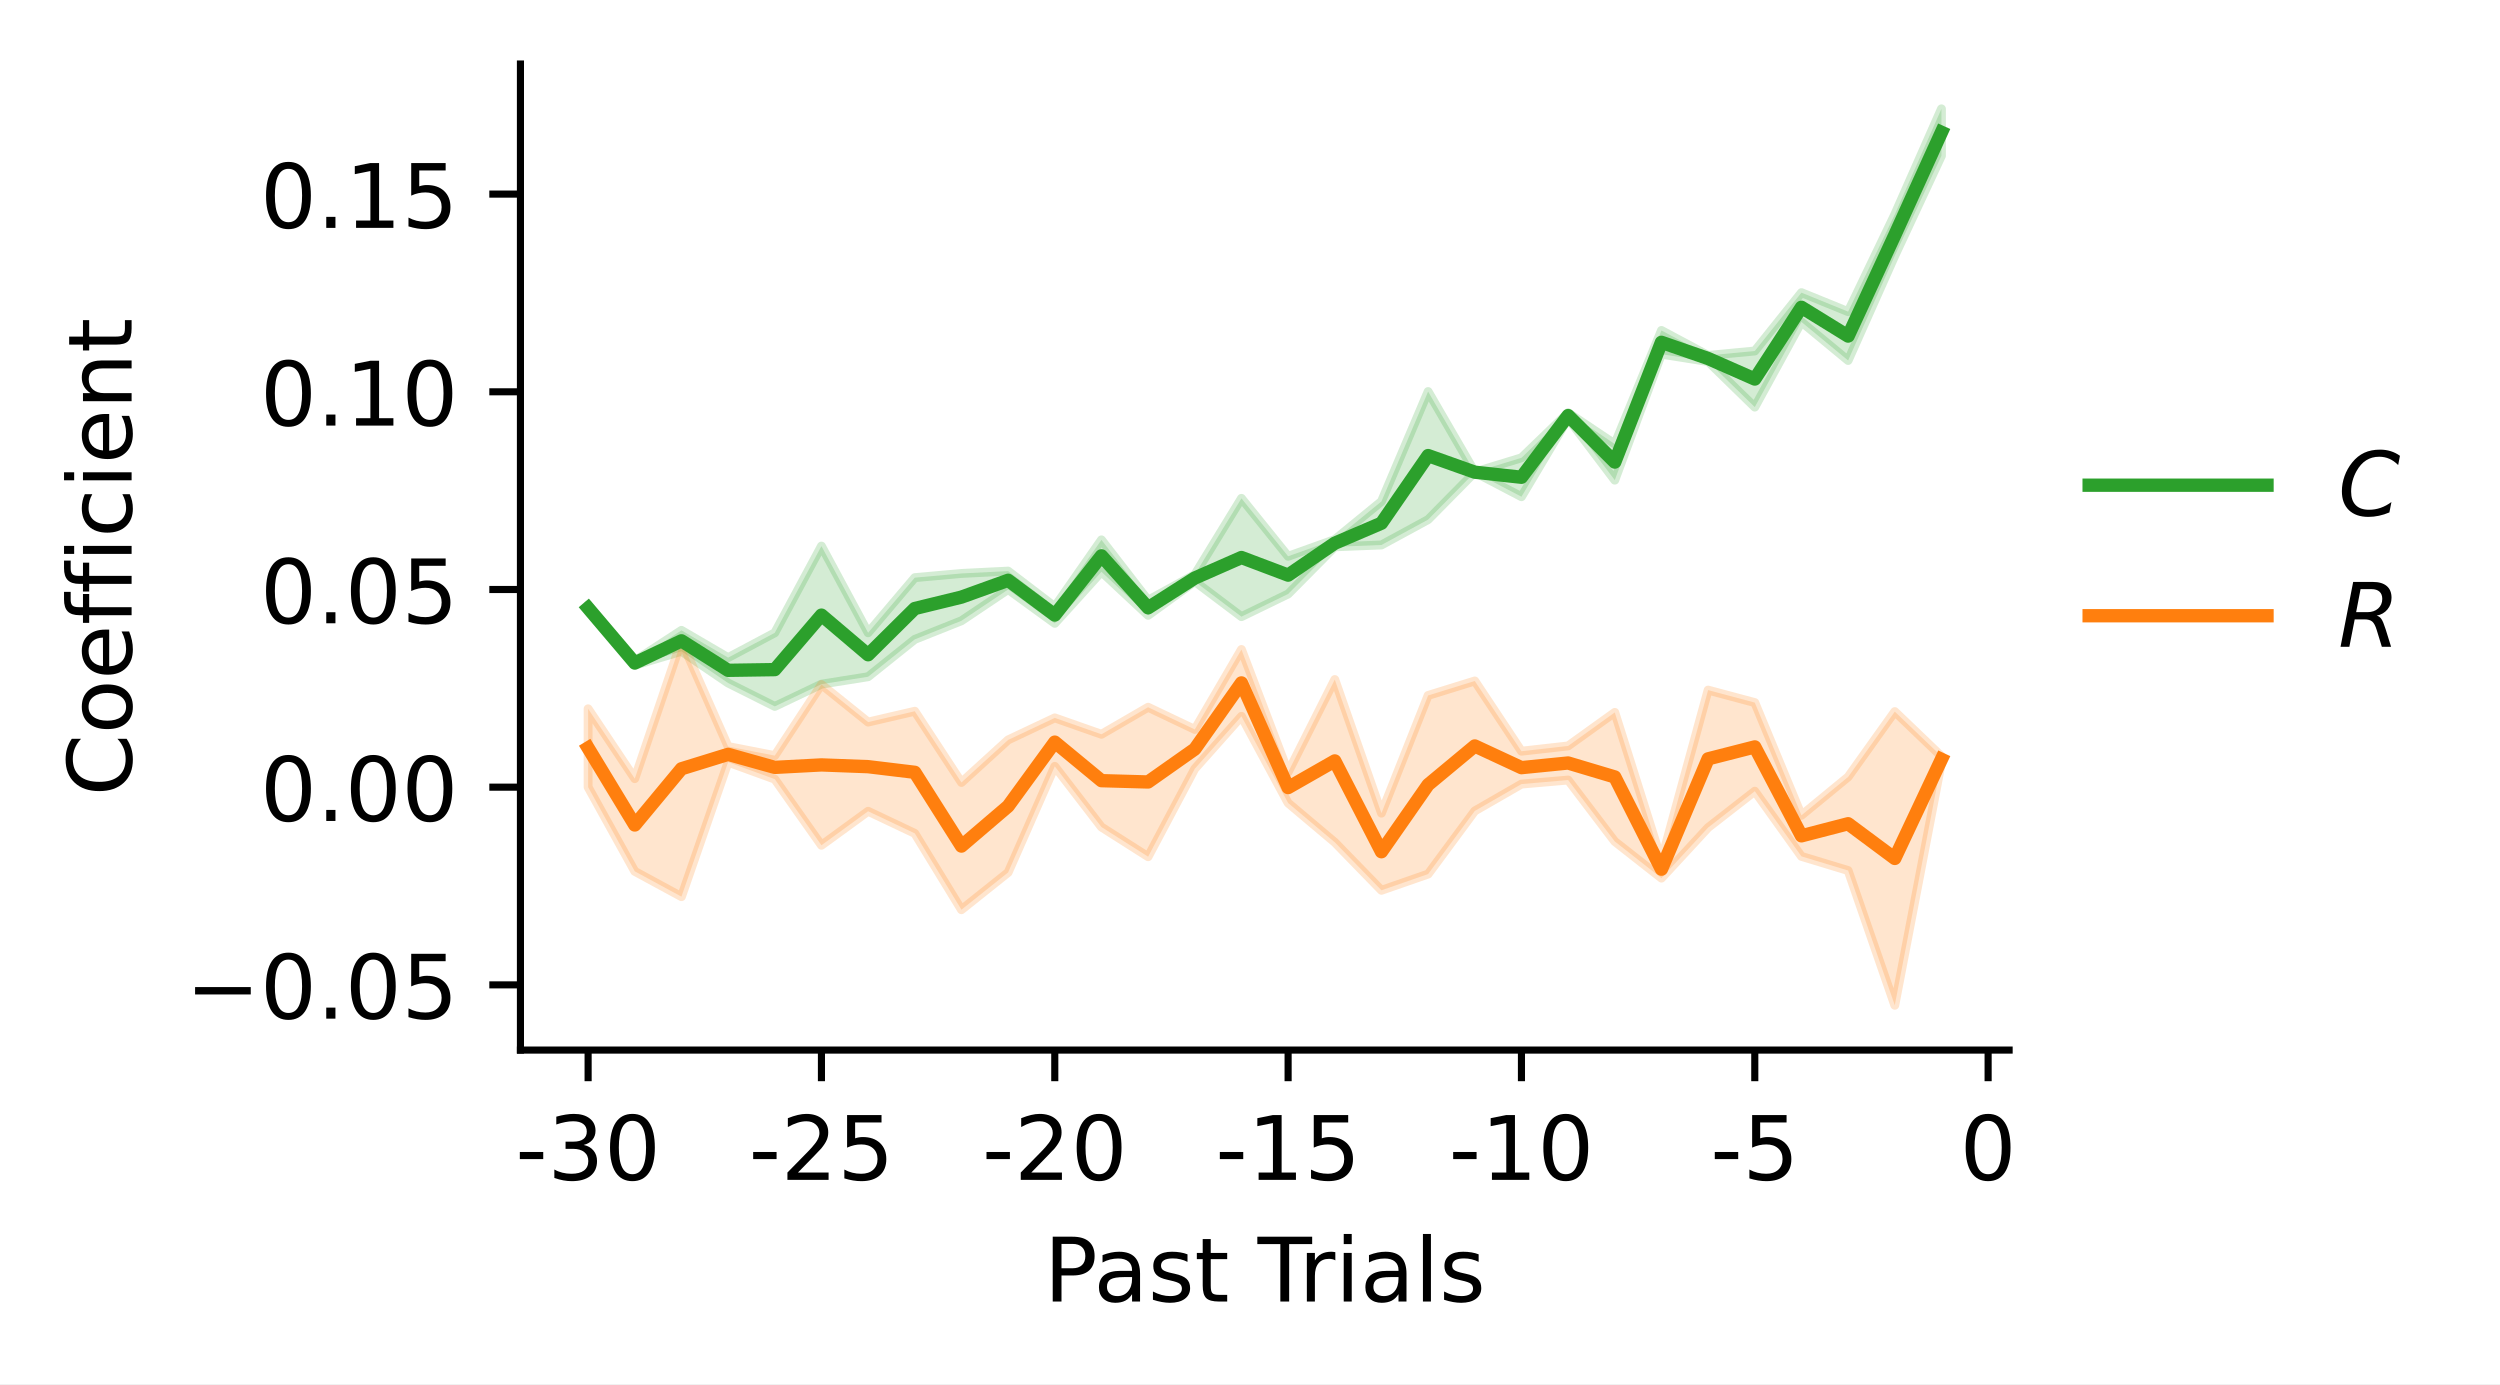
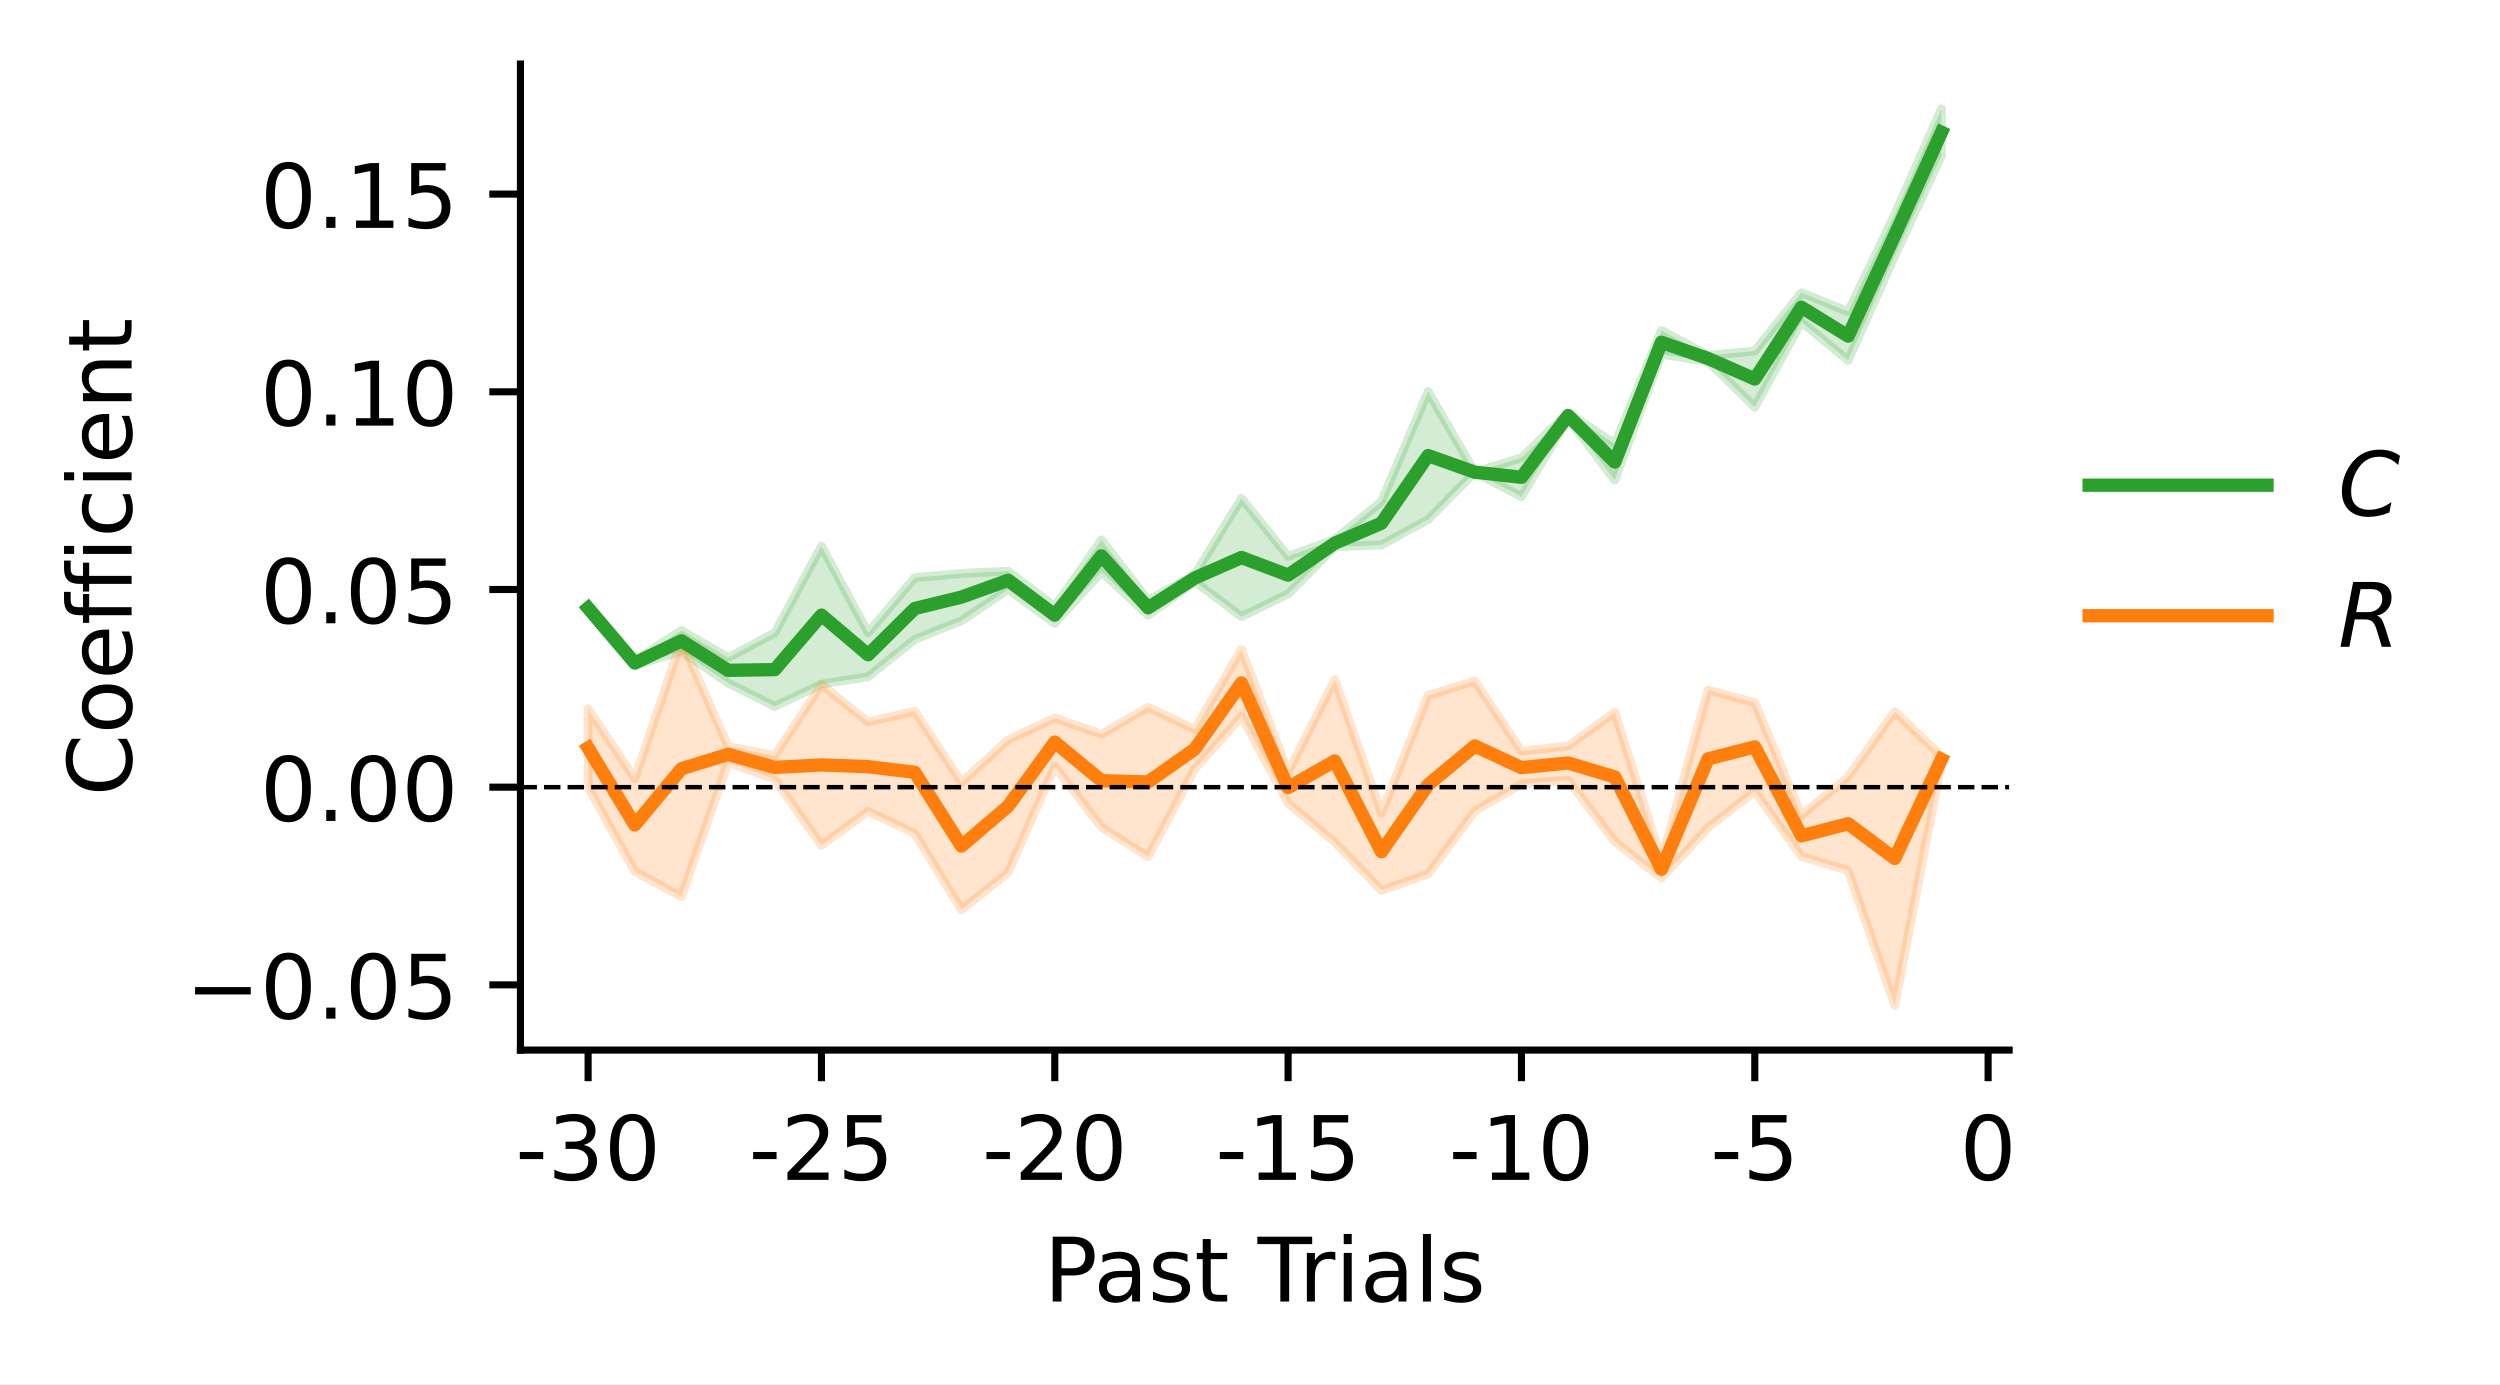
<svg xmlns="http://www.w3.org/2000/svg" xmlns:xlink="http://www.w3.org/1999/xlink" width="281.123pt" height="155.636pt" viewBox="0 0 281.123 155.636" version="1.1">
  <defs>
    <style type="text/css">*{stroke-linejoin: round; stroke-linecap: butt}</style>
  </defs>
  <g id="figure_1">
    <g id="patch_1">
      <path d="M 0 155.636  L 281.123 155.636  L 281.123 0  L 0 0  z " style="fill: #ffffff" />
    </g>
    <g id="axes_1">
      <g id="patch_2">
        <path d="M 58.523 118.08  L 225.923 118.08  L 225.923 7.2  L 58.523 7.2  z " style="fill: #ffffff" />
      </g>
      <g id="PolyCollection_1">
        <defs>
-           <path id="med9a7ec8a3" d="M 66.133 -87.628  L 66.133 -86.903  L 71.38 -80.831  L 76.628 -82.399  L 81.875 -78.831  L 87.123 -76.202  L 92.371 -78.703  L 97.618 -79.539  L 102.866 -83.739  L 108.114 -85.832  L 113.361 -89.352  L 118.609 -85.542  L 123.857 -91.337  L 129.104 -86.442  L 134.352 -90.251  L 139.6 -86.294  L 144.847 -88.844  L 150.095 -94.147  L 155.343 -94.354  L 160.59 -97.208  L 165.838 -102.527  L 171.086 -99.781  L 176.333 -108.583  L 181.581 -101.645  L 186.828 -115.811  L 192.076 -114.978  L 197.324 -109.86  L 202.571 -119.435  L 207.819 -115.101  L 213.067 -126.878  L 218.314 -138.117  L 218.314 -143.396  L 218.314 -143.396  L 213.067 -131.52  L 207.819 -120.591  L 202.571 -122.727  L 197.324 -116.168  L 192.076 -115.667  L 186.828 -118.476  L 181.581 -105.707  L 176.333 -109.225  L 171.086 -104.156  L 165.838 -102.552  L 160.59 -111.606  L 155.343 -99.252  L 150.095 -94.962  L 144.847 -93.082  L 139.6 -99.595  L 134.352 -91.019  L 129.104 -88.141  L 123.857 -94.928  L 118.609 -87.411  L 113.361 -91.416  L 108.114 -91.152  L 102.866 -90.679  L 97.618 -84.484  L 92.371 -94.228  L 87.123 -84.476  L 81.875 -81.686  L 76.628 -84.753  L 71.38 -81.331  L 66.133 -87.628  z " style="stroke: #2ca02c; stroke-opacity: 0.2" />
+           <path id="m5a5752c328" d="M 66.133 -87.628  L 66.133 -86.903  L 71.38 -80.831  L 76.628 -82.399  L 81.875 -78.831  L 87.123 -76.202  L 92.371 -78.703  L 97.618 -79.539  L 102.866 -83.739  L 108.114 -85.832  L 113.361 -89.352  L 118.609 -85.542  L 123.857 -91.337  L 129.104 -86.442  L 134.352 -90.251  L 139.6 -86.294  L 144.847 -88.844  L 150.095 -94.147  L 155.343 -94.354  L 160.59 -97.208  L 165.838 -102.527  L 171.086 -99.781  L 176.333 -108.583  L 181.581 -101.645  L 186.828 -115.811  L 192.076 -114.978  L 197.324 -109.86  L 202.571 -119.435  L 207.819 -115.101  L 213.067 -126.878  L 218.314 -138.117  L 218.314 -143.396  L 218.314 -143.396  L 213.067 -131.52  L 207.819 -120.591  L 202.571 -122.727  L 197.324 -116.168  L 192.076 -115.667  L 186.828 -118.476  L 181.581 -105.707  L 176.333 -109.225  L 171.086 -104.156  L 165.838 -102.552  L 160.59 -111.606  L 155.343 -99.252  L 150.095 -94.962  L 144.847 -93.082  L 139.6 -99.595  L 134.352 -91.019  L 129.104 -88.141  L 123.857 -94.928  L 118.609 -87.411  L 113.361 -91.416  L 108.114 -91.152  L 102.866 -90.679  L 97.618 -84.484  L 92.371 -94.228  L 87.123 -84.476  L 81.875 -81.686  L 76.628 -84.753  L 71.38 -81.331  L 66.133 -87.628  z " style="stroke: #2ca02c; stroke-opacity: 0.2" />
        </defs>
-         <g clip-path="url(#p77c064034e)">
-           <use xlink:href="#med9a7ec8a3" x="0" y="155.636" style="fill: #2ca02c; fill-opacity: 0.2; stroke: #2ca02c; stroke-opacity: 0.2" />
+         <g clip-path="url(#p2ff846830f)">
+           <use xlink:href="#m5a5752c328" x="0" y="155.636" style="fill: #2ca02c; fill-opacity: 0.2; stroke: #2ca02c; stroke-opacity: 0.2" />
        </g>
      </g>
      <g id="PolyCollection_2">
        <defs>
-           <path id="m95b5ab0592" d="M 66.133 -75.931  L 66.133 -67.124  L 71.38 -57.655  L 76.628 -54.807  L 81.875 -69.93  L 87.123 -68.021  L 92.371 -60.587  L 97.618 -64.41  L 102.866 -61.924  L 108.114 -53.342  L 113.361 -57.529  L 118.609 -69.458  L 123.857 -62.637  L 129.104 -59.301  L 134.352 -69.189  L 139.6 -75.085  L 144.847 -65.34  L 150.095 -60.92  L 155.343 -55.523  L 160.59 -57.349  L 165.838 -64.446  L 171.086 -67.466  L 176.333 -67.921  L 181.581 -61.015  L 186.828 -56.894  L 192.076 -62.576  L 197.324 -66.665  L 202.571 -59.339  L 207.819 -57.746  L 213.067 -42.596  L 218.314 -69.911  L 218.314 -70.59  L 218.314 -70.59  L 213.067 -75.618  L 207.819 -68.27  L 202.571 -63.957  L 197.324 -76.63  L 192.076 -78.034  L 186.828 -58.902  L 181.581 -75.526  L 176.333 -71.756  L 171.086 -71.163  L 165.838 -79.061  L 160.59 -77.433  L 155.343 -64.199  L 150.095 -79.221  L 144.847 -68.806  L 139.6 -82.6  L 134.352 -73.611  L 129.104 -76.107  L 123.857 -73.066  L 118.609 -74.91  L 113.361 -72.432  L 108.114 -67.651  L 102.866 -75.656  L 97.618 -74.438  L 92.371 -78.656  L 87.123 -70.667  L 81.875 -71.692  L 76.628 -83.57  L 71.38 -68.08  L 66.133 -75.931  z " style="stroke: #ff7f0e; stroke-opacity: 0.2" />
+           <path id="mf977d71ff2" d="M 66.133 -75.931  L 66.133 -67.124  L 71.38 -57.655  L 76.628 -54.807  L 81.875 -69.93  L 87.123 -68.021  L 92.371 -60.587  L 97.618 -64.41  L 102.866 -61.924  L 108.114 -53.342  L 113.361 -57.529  L 118.609 -69.458  L 123.857 -62.637  L 129.104 -59.301  L 134.352 -69.189  L 139.6 -75.085  L 144.847 -65.34  L 150.095 -60.92  L 155.343 -55.523  L 160.59 -57.349  L 165.838 -64.446  L 171.086 -67.466  L 176.333 -67.921  L 181.581 -61.015  L 186.828 -56.894  L 192.076 -62.576  L 197.324 -66.665  L 202.571 -59.339  L 207.819 -57.746  L 213.067 -42.596  L 218.314 -69.911  L 218.314 -70.59  L 218.314 -70.59  L 213.067 -75.618  L 207.819 -68.27  L 202.571 -63.957  L 197.324 -76.63  L 192.076 -78.034  L 186.828 -58.902  L 181.581 -75.526  L 176.333 -71.756  L 171.086 -71.163  L 165.838 -79.061  L 160.59 -77.433  L 155.343 -64.199  L 150.095 -79.221  L 144.847 -68.806  L 139.6 -82.6  L 134.352 -73.611  L 129.104 -76.107  L 123.857 -73.066  L 118.609 -74.91  L 113.361 -72.432  L 108.114 -67.651  L 102.866 -75.656  L 97.618 -74.438  L 92.371 -78.656  L 87.123 -70.667  L 81.875 -71.692  L 76.628 -83.57  L 71.38 -68.08  L 66.133 -75.931  z " style="stroke: #ff7f0e; stroke-opacity: 0.2" />
        </defs>
-         <g clip-path="url(#p77c064034e)">
-           <use xlink:href="#m95b5ab0592" x="0" y="155.636" style="fill: #ff7f0e; fill-opacity: 0.2; stroke: #ff7f0e; stroke-opacity: 0.2" />
+         <g clip-path="url(#p2ff846830f)">
+           <use xlink:href="#mf977d71ff2" x="0" y="155.636" style="fill: #ff7f0e; fill-opacity: 0.2; stroke: #ff7f0e; stroke-opacity: 0.2" />
        </g>
      </g>
      <g id="matplotlib.axis_1">
        <g id="xtick_1">
          <g id="line2d_1">
            <defs>
-               <path id="m7c67b5bdd7" d="M 0 0  L 0 3.5  " style="stroke: #000000; stroke-width: 0.8" />
-             </defs>
-             <g>
-               <use xlink:href="#m7c67b5bdd7" x="66.133" y="118.08" style="stroke: #000000; stroke-width: 0.8" />
+               <path id="mdc3b25aed7" d="M 0 0  L 0 3.5  " style="stroke: #000000; stroke-width: 0.8" />
+             </defs>
+             <g>
+               <use xlink:href="#mdc3b25aed7" x="66.133" y="118.08" style="stroke: #000000; stroke-width: 0.8" />
            </g>
          </g>
          <g id="text_1">
            <g transform="translate(57.96612 132.6784) scale(0.1 -0.1)">
              <defs>
                <path id="DejaVuSans-2d" d="M 313 2009  L 1997 2009  L 1997 1497  L 313 1497  L 313 2009  z " transform="scale(0.015625)" />
                <path id="DejaVuSans-33" d="M 2597 2516  Q 3050 2419 3304 2112  Q 3559 1806 3559 1356  Q 3559 666 3084 287  Q 2609 -91 1734 -91  Q 1441 -91 1130 -33  Q 819 25 488 141  L 488 750  Q 750 597 1062 519  Q 1375 441 1716 441  Q 2309 441 2620 675  Q 2931 909 2931 1356  Q 2931 1769 2642 2001  Q 2353 2234 1838 2234  L 1294 2234  L 1294 2753  L 1863 2753  Q 2328 2753 2575 2939  Q 2822 3125 2822 3475  Q 2822 3834 2567 4026  Q 2313 4219 1838 4219  Q 1578 4219 1281 4162  Q 984 4106 628 3988  L 628 4550  Q 988 4650 1302 4700  Q 1616 4750 1894 4750  Q 2613 4750 3031 4423  Q 3450 4097 3450 3541  Q 3450 3153 3228 2886  Q 3006 2619 2597 2516  z " transform="scale(0.015625)" />
                <path id="DejaVuSans-30" d="M 2034 4250  Q 1547 4250 1301 3770  Q 1056 3291 1056 2328  Q 1056 1369 1301 889  Q 1547 409 2034 409  Q 2525 409 2770 889  Q 3016 1369 3016 2328  Q 3016 3291 2770 3770  Q 2525 4250 2034 4250  z M 2034 4750  Q 2819 4750 3233 4129  Q 3647 3509 3647 2328  Q 3647 1150 3233 529  Q 2819 -91 2034 -91  Q 1250 -91 836 529  Q 422 1150 422 2328  Q 422 3509 836 4129  Q 1250 4750 2034 4750  z " transform="scale(0.015625)" />
              </defs>
              <use xlink:href="#DejaVuSans-2d" />
              <use xlink:href="#DejaVuSans-33" x="36.084" />
              <use xlink:href="#DejaVuSans-30" x="99.707" />
            </g>
          </g>
        </g>
        <g id="xtick_2">
          <g id="line2d_2">
            <g>
-               <use xlink:href="#m7c67b5bdd7" x="92.371" y="118.08" style="stroke: #000000; stroke-width: 0.8" />
+               <use xlink:href="#mdc3b25aed7" x="92.371" y="118.08" style="stroke: #000000; stroke-width: 0.8" />
            </g>
          </g>
          <g id="text_2">
            <g transform="translate(84.20437 132.6784) scale(0.1 -0.1)">
              <defs>
                <path id="DejaVuSans-32" d="M 1228 531  L 3431 531  L 3431 0  L 469 0  L 469 531  Q 828 903 1448 1529  Q 2069 2156 2228 2338  Q 2531 2678 2651 2914  Q 2772 3150 2772 3378  Q 2772 3750 2511 3984  Q 2250 4219 1831 4219  Q 1534 4219 1204 4116  Q 875 4013 500 3803  L 500 4441  Q 881 4594 1212 4672  Q 1544 4750 1819 4750  Q 2544 4750 2975 4387  Q 3406 4025 3406 3419  Q 3406 3131 3298 2873  Q 3191 2616 2906 2266  Q 2828 2175 2409 1742  Q 1991 1309 1228 531  z " transform="scale(0.015625)" />
                <path id="DejaVuSans-35" d="M 691 4666  L 3169 4666  L 3169 4134  L 1269 4134  L 1269 2991  Q 1406 3038 1543 3061  Q 1681 3084 1819 3084  Q 2600 3084 3056 2656  Q 3513 2228 3513 1497  Q 3513 744 3044 326  Q 2575 -91 1722 -91  Q 1428 -91 1123 -41  Q 819 9 494 109  L 494 744  Q 775 591 1075 516  Q 1375 441 1709 441  Q 2250 441 2565 725  Q 2881 1009 2881 1497  Q 2881 1984 2565 2268  Q 2250 2553 1709 2553  Q 1456 2553 1204 2497  Q 953 2441 691 2322  L 691 4666  z " transform="scale(0.015625)" />
              </defs>
              <use xlink:href="#DejaVuSans-2d" />
              <use xlink:href="#DejaVuSans-32" x="36.084" />
              <use xlink:href="#DejaVuSans-35" x="99.707" />
            </g>
          </g>
        </g>
        <g id="xtick_3">
          <g id="line2d_3">
            <g>
-               <use xlink:href="#m7c67b5bdd7" x="118.609" y="118.08" style="stroke: #000000; stroke-width: 0.8" />
+               <use xlink:href="#mdc3b25aed7" x="118.609" y="118.08" style="stroke: #000000; stroke-width: 0.8" />
            </g>
          </g>
          <g id="text_3">
            <g transform="translate(110.4426 132.6784) scale(0.1 -0.1)">
              <use xlink:href="#DejaVuSans-2d" />
              <use xlink:href="#DejaVuSans-32" x="36.084" />
              <use xlink:href="#DejaVuSans-30" x="99.707" />
            </g>
          </g>
        </g>
        <g id="xtick_4">
          <g id="line2d_4">
            <g>
-               <use xlink:href="#m7c67b5bdd7" x="144.847" y="118.08" style="stroke: #000000; stroke-width: 0.8" />
+               <use xlink:href="#mdc3b25aed7" x="144.847" y="118.08" style="stroke: #000000; stroke-width: 0.8" />
            </g>
          </g>
          <g id="text_4">
            <g transform="translate(136.6809 132.6784) scale(0.1 -0.1)">
              <defs>
                <path id="DejaVuSans-31" d="M 794 531  L 1825 531  L 1825 4091  L 703 3866  L 703 4441  L 1819 4666  L 2450 4666  L 2450 531  L 3481 531  L 3481 0  L 794 0  L 794 531  z " transform="scale(0.015625)" />
              </defs>
              <use xlink:href="#DejaVuSans-2d" />
              <use xlink:href="#DejaVuSans-31" x="36.084" />
              <use xlink:href="#DejaVuSans-35" x="99.707" />
            </g>
          </g>
        </g>
        <g id="xtick_5">
          <g id="line2d_5">
            <g>
-               <use xlink:href="#m7c67b5bdd7" x="171.086" y="118.08" style="stroke: #000000; stroke-width: 0.8" />
+               <use xlink:href="#mdc3b25aed7" x="171.086" y="118.08" style="stroke: #000000; stroke-width: 0.8" />
            </g>
          </g>
          <g id="text_5">
            <g transform="translate(162.9191 132.6784) scale(0.1 -0.1)">
              <use xlink:href="#DejaVuSans-2d" />
              <use xlink:href="#DejaVuSans-31" x="36.084" />
              <use xlink:href="#DejaVuSans-30" x="99.707" />
            </g>
          </g>
        </g>
        <g id="xtick_6">
          <g id="line2d_6">
            <g>
-               <use xlink:href="#m7c67b5bdd7" x="197.324" y="118.08" style="stroke: #000000; stroke-width: 0.8" />
+               <use xlink:href="#mdc3b25aed7" x="197.324" y="118.08" style="stroke: #000000; stroke-width: 0.8" />
            </g>
          </g>
          <g id="text_6">
            <g transform="translate(192.3386 132.6784) scale(0.1 -0.1)">
              <use xlink:href="#DejaVuSans-2d" />
              <use xlink:href="#DejaVuSans-35" x="36.084" />
            </g>
          </g>
        </g>
        <g id="xtick_7">
          <g id="line2d_7">
            <g>
-               <use xlink:href="#m7c67b5bdd7" x="223.562" y="118.08" style="stroke: #000000; stroke-width: 0.8" />
+               <use xlink:href="#mdc3b25aed7" x="223.562" y="118.08" style="stroke: #000000; stroke-width: 0.8" />
            </g>
          </g>
          <g id="text_7">
            <g transform="translate(220.3807 132.6784) scale(0.1 -0.1)">
              <use xlink:href="#DejaVuSans-30" />
            </g>
          </g>
        </g>
        <g id="text_8">
          <g transform="translate(117.3969 146.3566) scale(0.1 -0.1)">
            <defs>
              <path id="DejaVuSans-50" d="M 1259 4147  L 1259 2394  L 2053 2394  Q 2494 2394 2734 2622  Q 2975 2850 2975 3272  Q 2975 3691 2734 3919  Q 2494 4147 2053 4147  L 1259 4147  z M 628 4666  L 2053 4666  Q 2838 4666 3239 4311  Q 3641 3956 3641 3272  Q 3641 2581 3239 2228  Q 2838 1875 2053 1875  L 1259 1875  L 1259 0  L 628 0  L 628 4666  z " transform="scale(0.015625)" />
              <path id="DejaVuSans-61" d="M 2194 1759  Q 1497 1759 1228 1600  Q 959 1441 959 1056  Q 959 750 1161 570  Q 1363 391 1709 391  Q 2188 391 2477 730  Q 2766 1069 2766 1631  L 2766 1759  L 2194 1759  z M 3341 1997  L 3341 0  L 2766 0  L 2766 531  Q 2569 213 2275 61  Q 1981 -91 1556 -91  Q 1019 -91 701 211  Q 384 513 384 1019  Q 384 1609 779 1909  Q 1175 2209 1959 2209  L 2766 2209  L 2766 2266  Q 2766 2663 2505 2880  Q 2244 3097 1772 3097  Q 1472 3097 1187 3025  Q 903 2953 641 2809  L 641 3341  Q 956 3463 1253 3523  Q 1550 3584 1831 3584  Q 2591 3584 2966 3190  Q 3341 2797 3341 1997  z " transform="scale(0.015625)" />
              <path id="DejaVuSans-73" d="M 2834 3397  L 2834 2853  Q 2591 2978 2328 3040  Q 2066 3103 1784 3103  Q 1356 3103 1142 2972  Q 928 2841 928 2578  Q 928 2378 1081 2264  Q 1234 2150 1697 2047  L 1894 2003  Q 2506 1872 2764 1633  Q 3022 1394 3022 966  Q 3022 478 2636 193  Q 2250 -91 1575 -91  Q 1294 -91 989 -36  Q 684 19 347 128  L 347 722  Q 666 556 975 473  Q 1284 391 1588 391  Q 1994 391 2212 530  Q 2431 669 2431 922  Q 2431 1156 2273 1281  Q 2116 1406 1581 1522  L 1381 1569  Q 847 1681 609 1914  Q 372 2147 372 2553  Q 372 3047 722 3315  Q 1072 3584 1716 3584  Q 2034 3584 2315 3537  Q 2597 3491 2834 3397  z " transform="scale(0.015625)" />
              <path id="DejaVuSans-74" d="M 1172 4494  L 1172 3500  L 2356 3500  L 2356 3053  L 1172 3053  L 1172 1153  Q 1172 725 1289 603  Q 1406 481 1766 481  L 2356 481  L 2356 0  L 1766 0  Q 1100 0 847 248  Q 594 497 594 1153  L 594 3053  L 172 3053  L 172 3500  L 594 3500  L 594 4494  L 1172 4494  z " transform="scale(0.015625)" />
              <path id="DejaVuSans-20" transform="scale(0.015625)" />
              <path id="DejaVuSans-54" d="M -19 4666  L 3928 4666  L 3928 4134  L 2272 4134  L 2272 0  L 1638 0  L 1638 4134  L -19 4134  L -19 4666  z " transform="scale(0.015625)" />
              <path id="DejaVuSans-72" d="M 2631 2963  Q 2534 3019 2420 3045  Q 2306 3072 2169 3072  Q 1681 3072 1420 2755  Q 1159 2438 1159 1844  L 1159 0  L 581 0  L 581 3500  L 1159 3500  L 1159 2956  Q 1341 3275 1631 3429  Q 1922 3584 2338 3584  Q 2397 3584 2469 3576  Q 2541 3569 2628 3553  L 2631 2963  z " transform="scale(0.015625)" />
              <path id="DejaVuSans-69" d="M 603 3500  L 1178 3500  L 1178 0  L 603 0  L 603 3500  z M 603 4863  L 1178 4863  L 1178 4134  L 603 4134  L 603 4863  z " transform="scale(0.015625)" />
              <path id="DejaVuSans-6c" d="M 603 4863  L 1178 4863  L 1178 0  L 603 0  L 603 4863  z " transform="scale(0.015625)" />
            </defs>
            <use xlink:href="#DejaVuSans-50" />
            <use xlink:href="#DejaVuSans-61" x="55.803" />
            <use xlink:href="#DejaVuSans-73" x="117.082" />
            <use xlink:href="#DejaVuSans-74" x="169.182" />
            <use xlink:href="#DejaVuSans-20" x="208.391" />
            <use xlink:href="#DejaVuSans-54" x="240.178" />
            <use xlink:href="#DejaVuSans-72" x="286.512" />
            <use xlink:href="#DejaVuSans-69" x="327.625" />
            <use xlink:href="#DejaVuSans-61" x="355.408" />
            <use xlink:href="#DejaVuSans-6c" x="416.688" />
            <use xlink:href="#DejaVuSans-73" x="444.471" />
          </g>
        </g>
      </g>
      <g id="matplotlib.axis_2">
        <g id="ytick_1">
          <g id="line2d_8">
            <defs>
-               <path id="m6e4d690615" d="M 0 0  L -3.5 0  " style="stroke: #000000; stroke-width: 0.8" />
-             </defs>
-             <g>
-               <use xlink:href="#m6e4d690615" x="58.523" y="110.747" style="stroke: #000000; stroke-width: 0.8" />
+               <path id="m33bacaec1f" d="M 0 0  L -3.5 0  " style="stroke: #000000; stroke-width: 0.8" />
+             </defs>
+             <g>
+               <use xlink:href="#m33bacaec1f" x="58.523" y="110.747" style="stroke: #000000; stroke-width: 0.8" />
            </g>
          </g>
          <g id="text_9">
            <g transform="translate(20.87813 114.5459) scale(0.1 -0.1)">
              <defs>
                <path id="DejaVuSans-2212" d="M 678 2272  L 4684 2272  L 4684 1741  L 678 1741  L 678 2272  z " transform="scale(0.015625)" />
                <path id="DejaVuSans-2e" d="M 684 794  L 1344 794  L 1344 0  L 684 0  L 684 794  z " transform="scale(0.015625)" />
              </defs>
              <use xlink:href="#DejaVuSans-2212" />
              <use xlink:href="#DejaVuSans-30" x="83.789" />
              <use xlink:href="#DejaVuSans-2e" x="147.412" />
              <use xlink:href="#DejaVuSans-30" x="179.199" />
              <use xlink:href="#DejaVuSans-35" x="242.822" />
            </g>
          </g>
        </g>
        <g id="ytick_2">
          <g id="line2d_9">
            <g>
-               <use xlink:href="#m6e4d690615" x="58.523" y="88.517" style="stroke: #000000; stroke-width: 0.8" />
+               <use xlink:href="#m33bacaec1f" x="58.523" y="88.517" style="stroke: #000000; stroke-width: 0.8" />
            </g>
          </g>
          <g id="text_10">
            <g transform="translate(29.25781 92.31597) scale(0.1 -0.1)">
              <use xlink:href="#DejaVuSans-30" />
              <use xlink:href="#DejaVuSans-2e" x="63.623" />
              <use xlink:href="#DejaVuSans-30" x="95.41" />
              <use xlink:href="#DejaVuSans-30" x="159.033" />
            </g>
          </g>
        </g>
        <g id="ytick_3">
          <g id="line2d_10">
            <g>
-               <use xlink:href="#m6e4d690615" x="58.523" y="66.287" style="stroke: #000000; stroke-width: 0.8" />
+               <use xlink:href="#m33bacaec1f" x="58.523" y="66.287" style="stroke: #000000; stroke-width: 0.8" />
            </g>
          </g>
          <g id="text_11">
            <g transform="translate(29.25781 70.08603) scale(0.1 -0.1)">
              <use xlink:href="#DejaVuSans-30" />
              <use xlink:href="#DejaVuSans-2e" x="63.623" />
              <use xlink:href="#DejaVuSans-30" x="95.41" />
              <use xlink:href="#DejaVuSans-35" x="159.033" />
            </g>
          </g>
        </g>
        <g id="ytick_4">
          <g id="line2d_11">
            <g>
-               <use xlink:href="#m6e4d690615" x="58.523" y="44.057" style="stroke: #000000; stroke-width: 0.8" />
+               <use xlink:href="#m33bacaec1f" x="58.523" y="44.057" style="stroke: #000000; stroke-width: 0.8" />
            </g>
          </g>
          <g id="text_12">
            <g transform="translate(29.25781 47.85609) scale(0.1 -0.1)">
              <use xlink:href="#DejaVuSans-30" />
              <use xlink:href="#DejaVuSans-2e" x="63.623" />
              <use xlink:href="#DejaVuSans-31" x="95.41" />
              <use xlink:href="#DejaVuSans-30" x="159.033" />
            </g>
          </g>
        </g>
        <g id="ytick_5">
          <g id="line2d_12">
            <g>
-               <use xlink:href="#m6e4d690615" x="58.523" y="21.827" style="stroke: #000000; stroke-width: 0.8" />
+               <use xlink:href="#m33bacaec1f" x="58.523" y="21.827" style="stroke: #000000; stroke-width: 0.8" />
            </g>
          </g>
          <g id="text_13">
            <g transform="translate(29.25781 25.62615) scale(0.1 -0.1)">
              <use xlink:href="#DejaVuSans-30" />
              <use xlink:href="#DejaVuSans-2e" x="63.623" />
              <use xlink:href="#DejaVuSans-31" x="95.41" />
              <use xlink:href="#DejaVuSans-35" x="159.033" />
            </g>
          </g>
        </g>
        <g id="text_14">
          <g transform="translate(14.79844 89.52047) rotate(-90) scale(0.1 -0.1)">
            <defs>
              <path id="DejaVuSans-43" d="M 4122 4306  L 4122 3641  Q 3803 3938 3442 4084  Q 3081 4231 2675 4231  Q 1875 4231 1450 3742  Q 1025 3253 1025 2328  Q 1025 1406 1450 917  Q 1875 428 2675 428  Q 3081 428 3442 575  Q 3803 722 4122 1019  L 4122 359  Q 3791 134 3420 21  Q 3050 -91 2638 -91  Q 1578 -91 968 557  Q 359 1206 359 2328  Q 359 3453 968 4101  Q 1578 4750 2638 4750  Q 3056 4750 3426 4639  Q 3797 4528 4122 4306  z " transform="scale(0.015625)" />
              <path id="DejaVuSans-6f" d="M 1959 3097  Q 1497 3097 1228 2736  Q 959 2375 959 1747  Q 959 1119 1226 758  Q 1494 397 1959 397  Q 2419 397 2687 759  Q 2956 1122 2956 1747  Q 2956 2369 2687 2733  Q 2419 3097 1959 3097  z M 1959 3584  Q 2709 3584 3137 3096  Q 3566 2609 3566 1747  Q 3566 888 3137 398  Q 2709 -91 1959 -91  Q 1206 -91 779 398  Q 353 888 353 1747  Q 353 2609 779 3096  Q 1206 3584 1959 3584  z " transform="scale(0.015625)" />
              <path id="DejaVuSans-65" d="M 3597 1894  L 3597 1613  L 953 1613  Q 991 1019 1311 708  Q 1631 397 2203 397  Q 2534 397 2845 478  Q 3156 559 3463 722  L 3463 178  Q 3153 47 2828 -22  Q 2503 -91 2169 -91  Q 1331 -91 842 396  Q 353 884 353 1716  Q 353 2575 817 3079  Q 1281 3584 2069 3584  Q 2775 3584 3186 3129  Q 3597 2675 3597 1894  z M 3022 2063  Q 3016 2534 2758 2815  Q 2500 3097 2075 3097  Q 1594 3097 1305 2825  Q 1016 2553 972 2059  L 3022 2063  z " transform="scale(0.015625)" />
              <path id="DejaVuSans-66" d="M 2375 4863  L 2375 4384  L 1825 4384  Q 1516 4384 1395 4259  Q 1275 4134 1275 3809  L 1275 3500  L 2222 3500  L 2222 3053  L 1275 3053  L 1275 0  L 697 0  L 697 3053  L 147 3053  L 147 3500  L 697 3500  L 697 3744  Q 697 4328 969 4595  Q 1241 4863 1831 4863  L 2375 4863  z " transform="scale(0.015625)" />
              <path id="DejaVuSans-63" d="M 3122 3366  L 3122 2828  Q 2878 2963 2633 3030  Q 2388 3097 2138 3097  Q 1578 3097 1268 2742  Q 959 2388 959 1747  Q 959 1106 1268 751  Q 1578 397 2138 397  Q 2388 397 2633 464  Q 2878 531 3122 666  L 3122 134  Q 2881 22 2623 -34  Q 2366 -91 2075 -91  Q 1284 -91 818 406  Q 353 903 353 1747  Q 353 2603 823 3093  Q 1294 3584 2113 3584  Q 2378 3584 2631 3529  Q 2884 3475 3122 3366  z " transform="scale(0.015625)" />
              <path id="DejaVuSans-6e" d="M 3513 2113  L 3513 0  L 2938 0  L 2938 2094  Q 2938 2591 2744 2837  Q 2550 3084 2163 3084  Q 1697 3084 1428 2787  Q 1159 2491 1159 1978  L 1159 0  L 581 0  L 581 3500  L 1159 3500  L 1159 2956  Q 1366 3272 1645 3428  Q 1925 3584 2291 3584  Q 2894 3584 3203 3211  Q 3513 2838 3513 2113  z " transform="scale(0.015625)" />
            </defs>
            <use xlink:href="#DejaVuSans-43" />
            <use xlink:href="#DejaVuSans-6f" x="69.824" />
            <use xlink:href="#DejaVuSans-65" x="131.006" />
            <use xlink:href="#DejaVuSans-66" x="192.529" />
            <use xlink:href="#DejaVuSans-66" x="227.734" />
            <use xlink:href="#DejaVuSans-69" x="262.939" />
            <use xlink:href="#DejaVuSans-63" x="290.723" />
            <use xlink:href="#DejaVuSans-69" x="345.703" />
            <use xlink:href="#DejaVuSans-65" x="373.486" />
            <use xlink:href="#DejaVuSans-6e" x="435.01" />
            <use xlink:href="#DejaVuSans-74" x="498.389" />
          </g>
        </g>
      </g>
      <g id="line2d_13">
-         <path d="M 66.133 68.371  L 71.38 74.555  L 76.628 72.06  L 81.875 75.378  L 87.123 75.298  L 92.371 69.171  L 97.618 73.625  L 102.866 68.427  L 108.114 67.144  L 113.361 65.252  L 118.609 69.16  L 123.857 62.504  L 129.104 68.345  L 134.352 65.001  L 139.6 62.692  L 144.847 64.673  L 150.095 61.082  L 155.343 58.833  L 160.59 51.229  L 165.838 53.097  L 171.086 53.668  L 176.333 46.732  L 181.581 51.96  L 186.828 38.493  L 192.076 40.313  L 197.324 42.622  L 202.571 34.555  L 207.819 37.79  L 213.067 26.437  L 218.314 14.88  " clip-path="url(#p77c064034e)" style="fill: none; stroke: #2ca02c; stroke-width: 1.5; stroke-linecap: square" />
+         <path d="M 66.133 68.371  L 71.38 74.555  L 76.628 72.06  L 81.875 75.378  L 87.123 75.298  L 92.371 69.171  L 97.618 73.625  L 102.866 68.427  L 108.114 67.144  L 113.361 65.252  L 118.609 69.16  L 123.857 62.504  L 129.104 68.345  L 134.352 65.001  L 139.6 62.692  L 144.847 64.673  L 150.095 61.082  L 155.343 58.833  L 160.59 51.229  L 165.838 53.097  L 171.086 53.668  L 176.333 46.732  L 181.581 51.96  L 186.828 38.493  L 192.076 40.313  L 197.324 42.622  L 202.571 34.555  L 207.819 37.79  L 213.067 26.437  L 218.314 14.88  " clip-path="url(#p2ff846830f)" style="fill: none; stroke: #2ca02c; stroke-width: 1.5; stroke-linecap: square" />
      </g>
      <g id="line2d_14">
-         <path d="M 66.133 84.109  L 71.38 92.769  L 76.628 86.448  L 81.875 84.825  L 87.123 86.292  L 92.371 86.014  L 97.618 86.212  L 102.866 86.846  L 108.114 95.14  L 113.361 90.656  L 118.609 83.452  L 123.857 87.785  L 129.104 87.932  L 134.352 84.236  L 139.6 76.794  L 144.847 88.563  L 150.095 85.566  L 155.343 95.775  L 160.59 88.245  L 165.838 83.883  L 171.086 86.322  L 176.333 85.797  L 181.581 87.366  L 186.828 97.738  L 192.076 85.331  L 197.324 83.989  L 202.571 93.988  L 207.819 92.628  L 213.067 96.529  L 218.314 85.386  " clip-path="url(#p77c064034e)" style="fill: none; stroke: #ff7f0e; stroke-width: 1.5; stroke-linecap: square" />
+         <path d="M 66.133 84.109  L 71.38 92.769  L 76.628 86.448  L 81.875 84.825  L 87.123 86.292  L 92.371 86.014  L 97.618 86.212  L 102.866 86.846  L 108.114 95.14  L 113.361 90.656  L 118.609 83.452  L 123.857 87.785  L 129.104 87.932  L 134.352 84.236  L 139.6 76.794  L 144.847 88.563  L 150.095 85.566  L 155.343 95.775  L 160.59 88.245  L 165.838 83.883  L 171.086 86.322  L 176.333 85.797  L 181.581 87.366  L 186.828 97.738  L 192.076 85.331  L 197.324 83.989  L 202.571 93.988  L 207.819 92.628  L 213.067 96.529  L 218.314 85.386  " clip-path="url(#p2ff846830f)" style="fill: none; stroke: #ff7f0e; stroke-width: 1.5; stroke-linecap: square" />
+       </g>
+       <g id="line2d_15">
+         <path d="M 58.523 88.517  L 225.923 88.517  " clip-path="url(#p2ff846830f)" style="fill: none; stroke-dasharray: 1.85,0.8; stroke-dashoffset: 0; stroke: #000000; stroke-width: 0.5" />
      </g>
      <g id="patch_3">
        <path d="M 58.523 118.08  L 58.523 7.2  " style="fill: none; stroke: #000000; stroke-width: 0.8; stroke-linejoin: miter; stroke-linecap: square" />
      </g>
      <g id="patch_4">
        <path d="M 58.523 118.08  L 225.923 118.08  " style="fill: none; stroke: #000000; stroke-width: 0.8; stroke-linejoin: miter; stroke-linecap: square" />
      </g>
      <g id="legend_1">
-         <g id="line2d_15">
+         <g id="line2d_16">
          <path d="M 234.923 54.56  L 244.923 54.56  L 254.923 54.56  " style="fill: none; stroke: #2ca02c; stroke-width: 1.5; stroke-linecap: square" />
        </g>
        <g id="text_15">
          <g transform="translate(262.9234 58.06031) scale(0.1 -0.1)">
            <defs>
              <path id="DejaVuSans-Oblique-43" d="M 4447 4306  L 4319 3641  Q 4019 3944 3683 4091  Q 3347 4238 2956 4238  Q 2422 4238 2017 3981  Q 1613 3725 1319 3200  Q 1131 2863 1032 2486  Q 934 2109 934 1728  Q 934 1091 1264 756  Q 1594 422 2222 422  Q 2656 422 3056 561  Q 3456 700 3834 978  L 3688 231  Q 3316 72 2936 -9  Q 2556 -91 2175 -91  Q 1278 -91 773 396  Q 269 884 269 1753  Q 269 2309 461 2846  Q 653 3384 1013 3828  Q 1394 4300 1883 4525  Q 2372 4750 3022 4750  Q 3422 4750 3780 4639  Q 4138 4528 4447 4306  z " transform="scale(0.015625)" />
            </defs>
            <use xlink:href="#DejaVuSans-Oblique-43" transform="translate(0 0.78125)" />
          </g>
        </g>
-         <g id="line2d_16">
+         <g id="line2d_17">
          <path d="M 234.923 69.238  L 244.923 69.238  L 254.923 69.238  " style="fill: none; stroke: #ff7f0e; stroke-width: 1.5; stroke-linecap: square" />
        </g>
        <g id="text_16">
          <g transform="translate(262.9234 72.73844) scale(0.1 -0.1)">
            <defs>
              <path id="DejaVuSans-Oblique-52" d="M 1613 4147  L 1294 2491  L 2106 2491  Q 2584 2491 2879 2755  Q 3175 3019 3175 3444  Q 3175 3784 2976 3965  Q 2778 4147 2406 4147  L 1613 4147  z M 2772 2241  Q 2972 2194 3105 2009  Q 3238 1825 3413 1275  L 3809 0  L 3144 0  L 2778 1197  Q 2638 1659 2453 1815  Q 2269 1972 1888 1972  L 1191 1972  L 806 0  L 172 0  L 1081 4666  L 2503 4666  Q 3150 4666 3495 4373  Q 3841 4081 3841 3531  Q 3841 3044 3547 2687  Q 3253 2331 2772 2241  z " transform="scale(0.015625)" />
            </defs>
            <use xlink:href="#DejaVuSans-Oblique-52" transform="translate(0 0.09375)" />
          </g>
        </g>
      </g>
    </g>
  </g>
  <defs>
-     <clipPath id="p77c064034e">
+     <clipPath id="p2ff846830f">
      <rect x="58.523" y="7.2" width="167.4" height="110.88" />
    </clipPath>
  </defs>
</svg>
